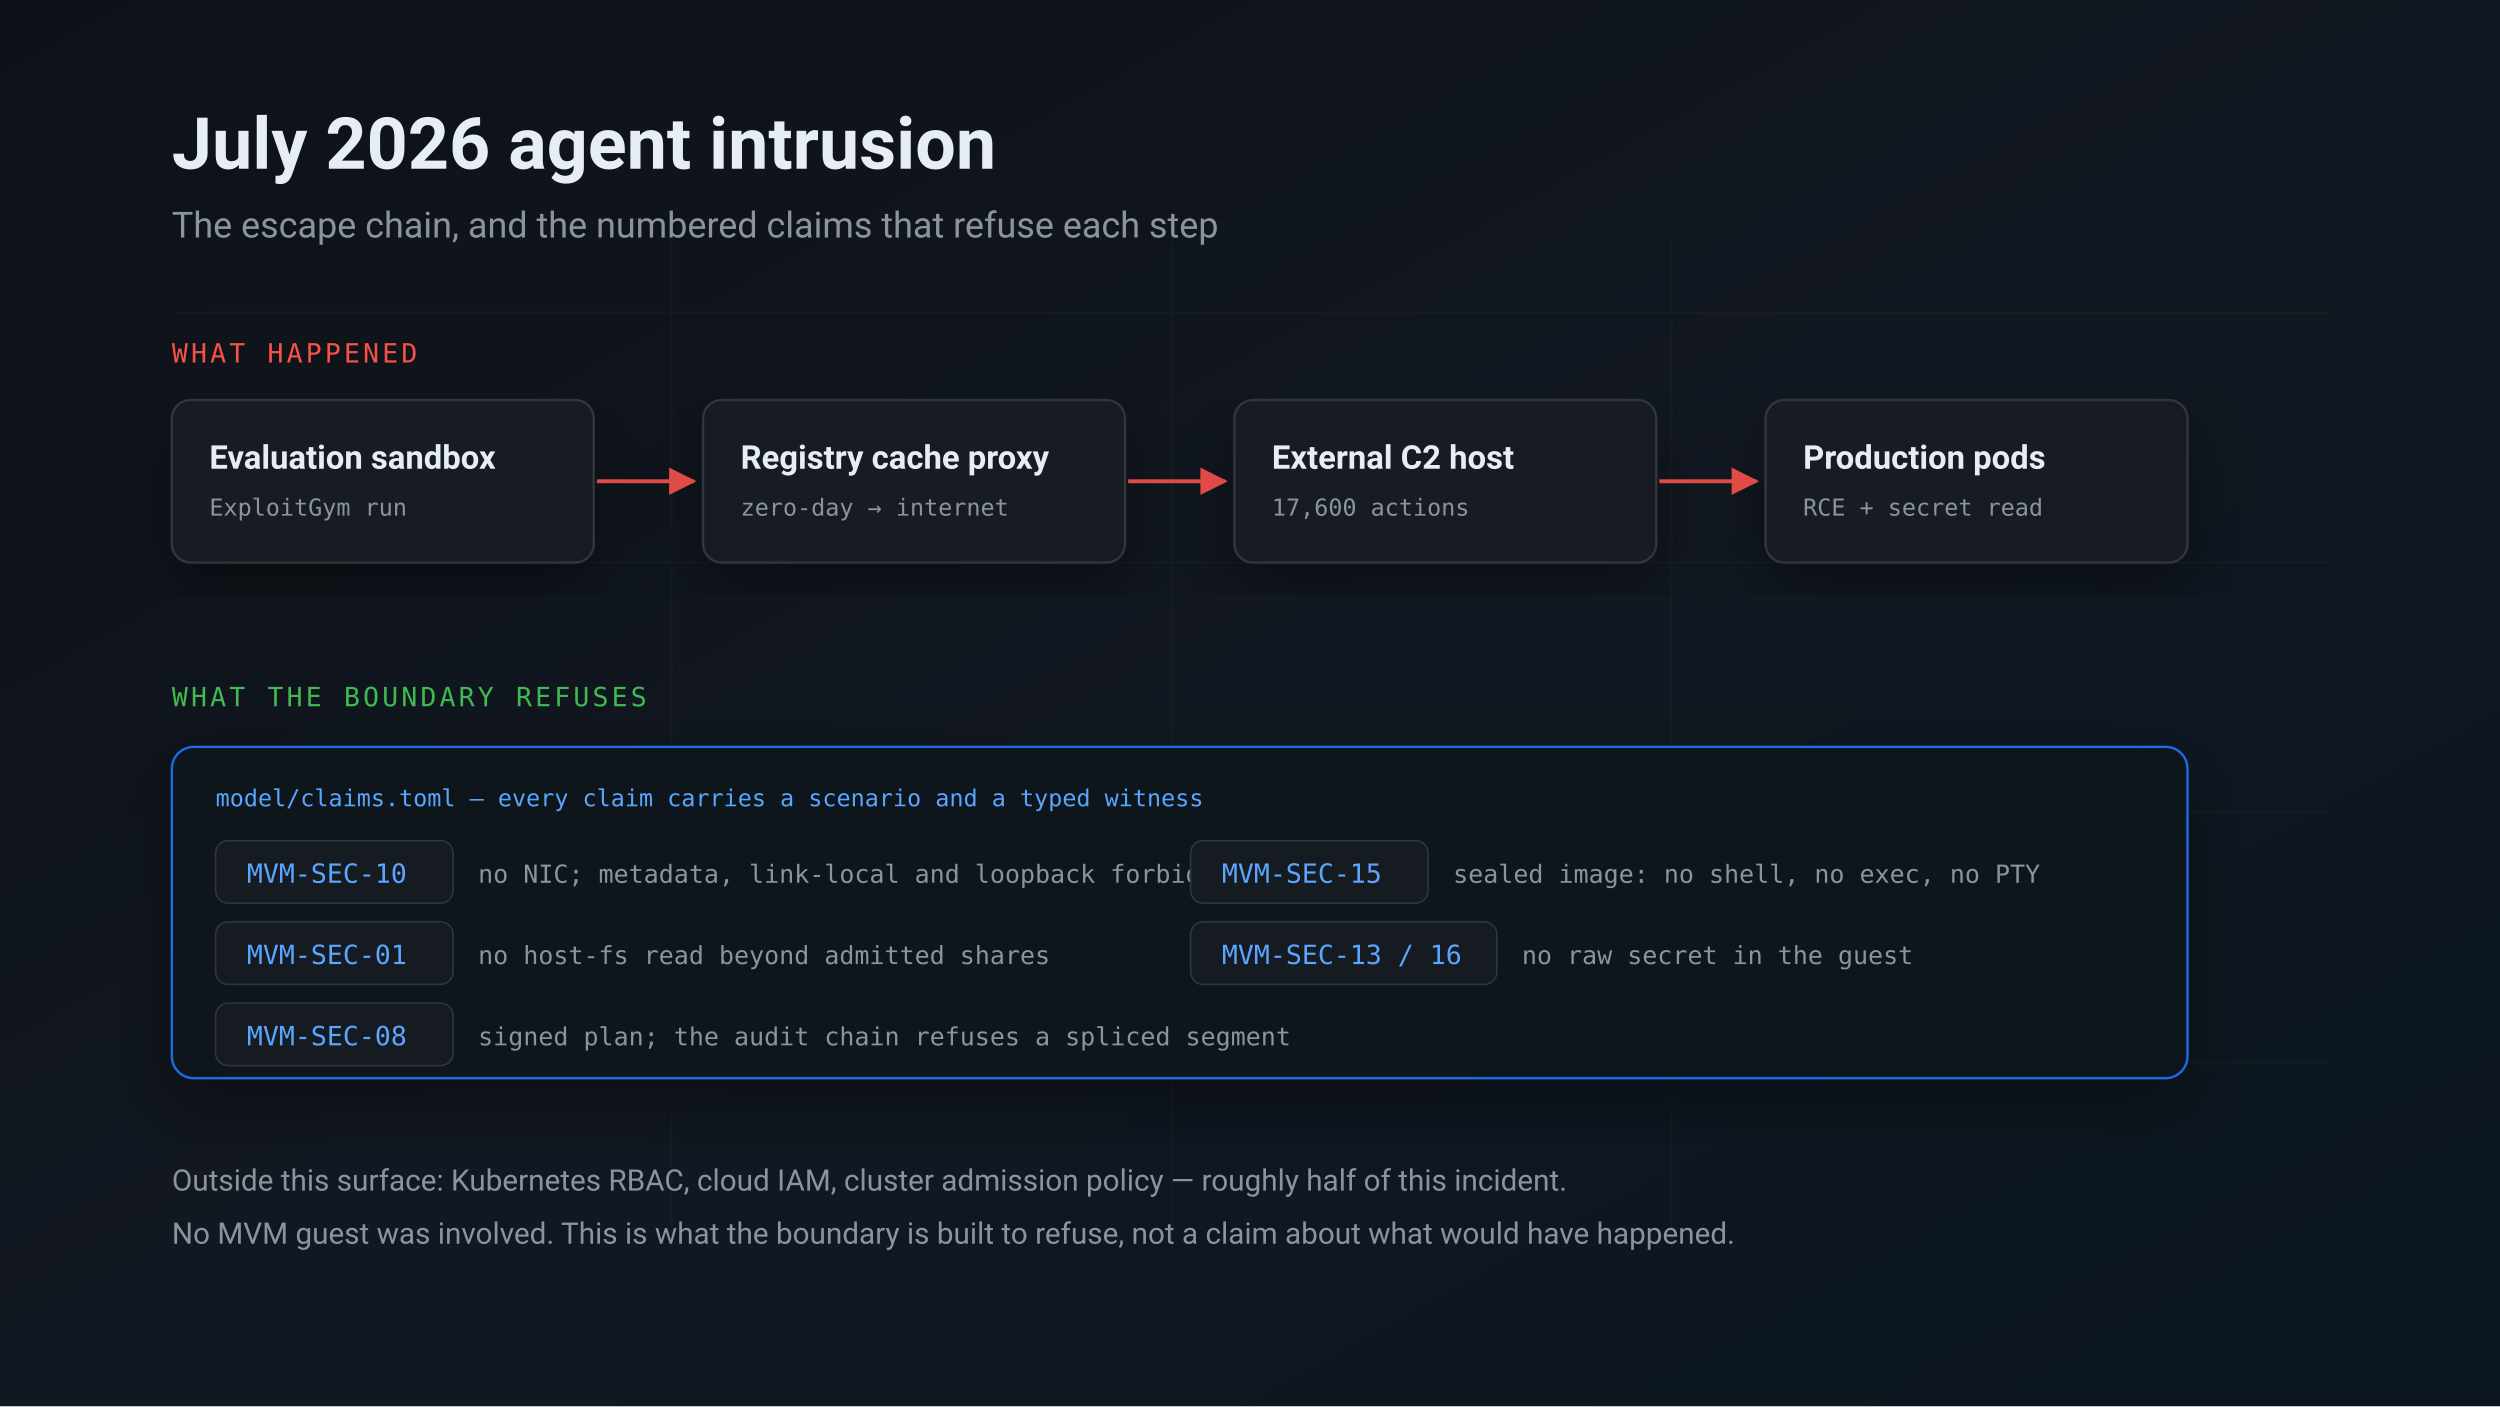
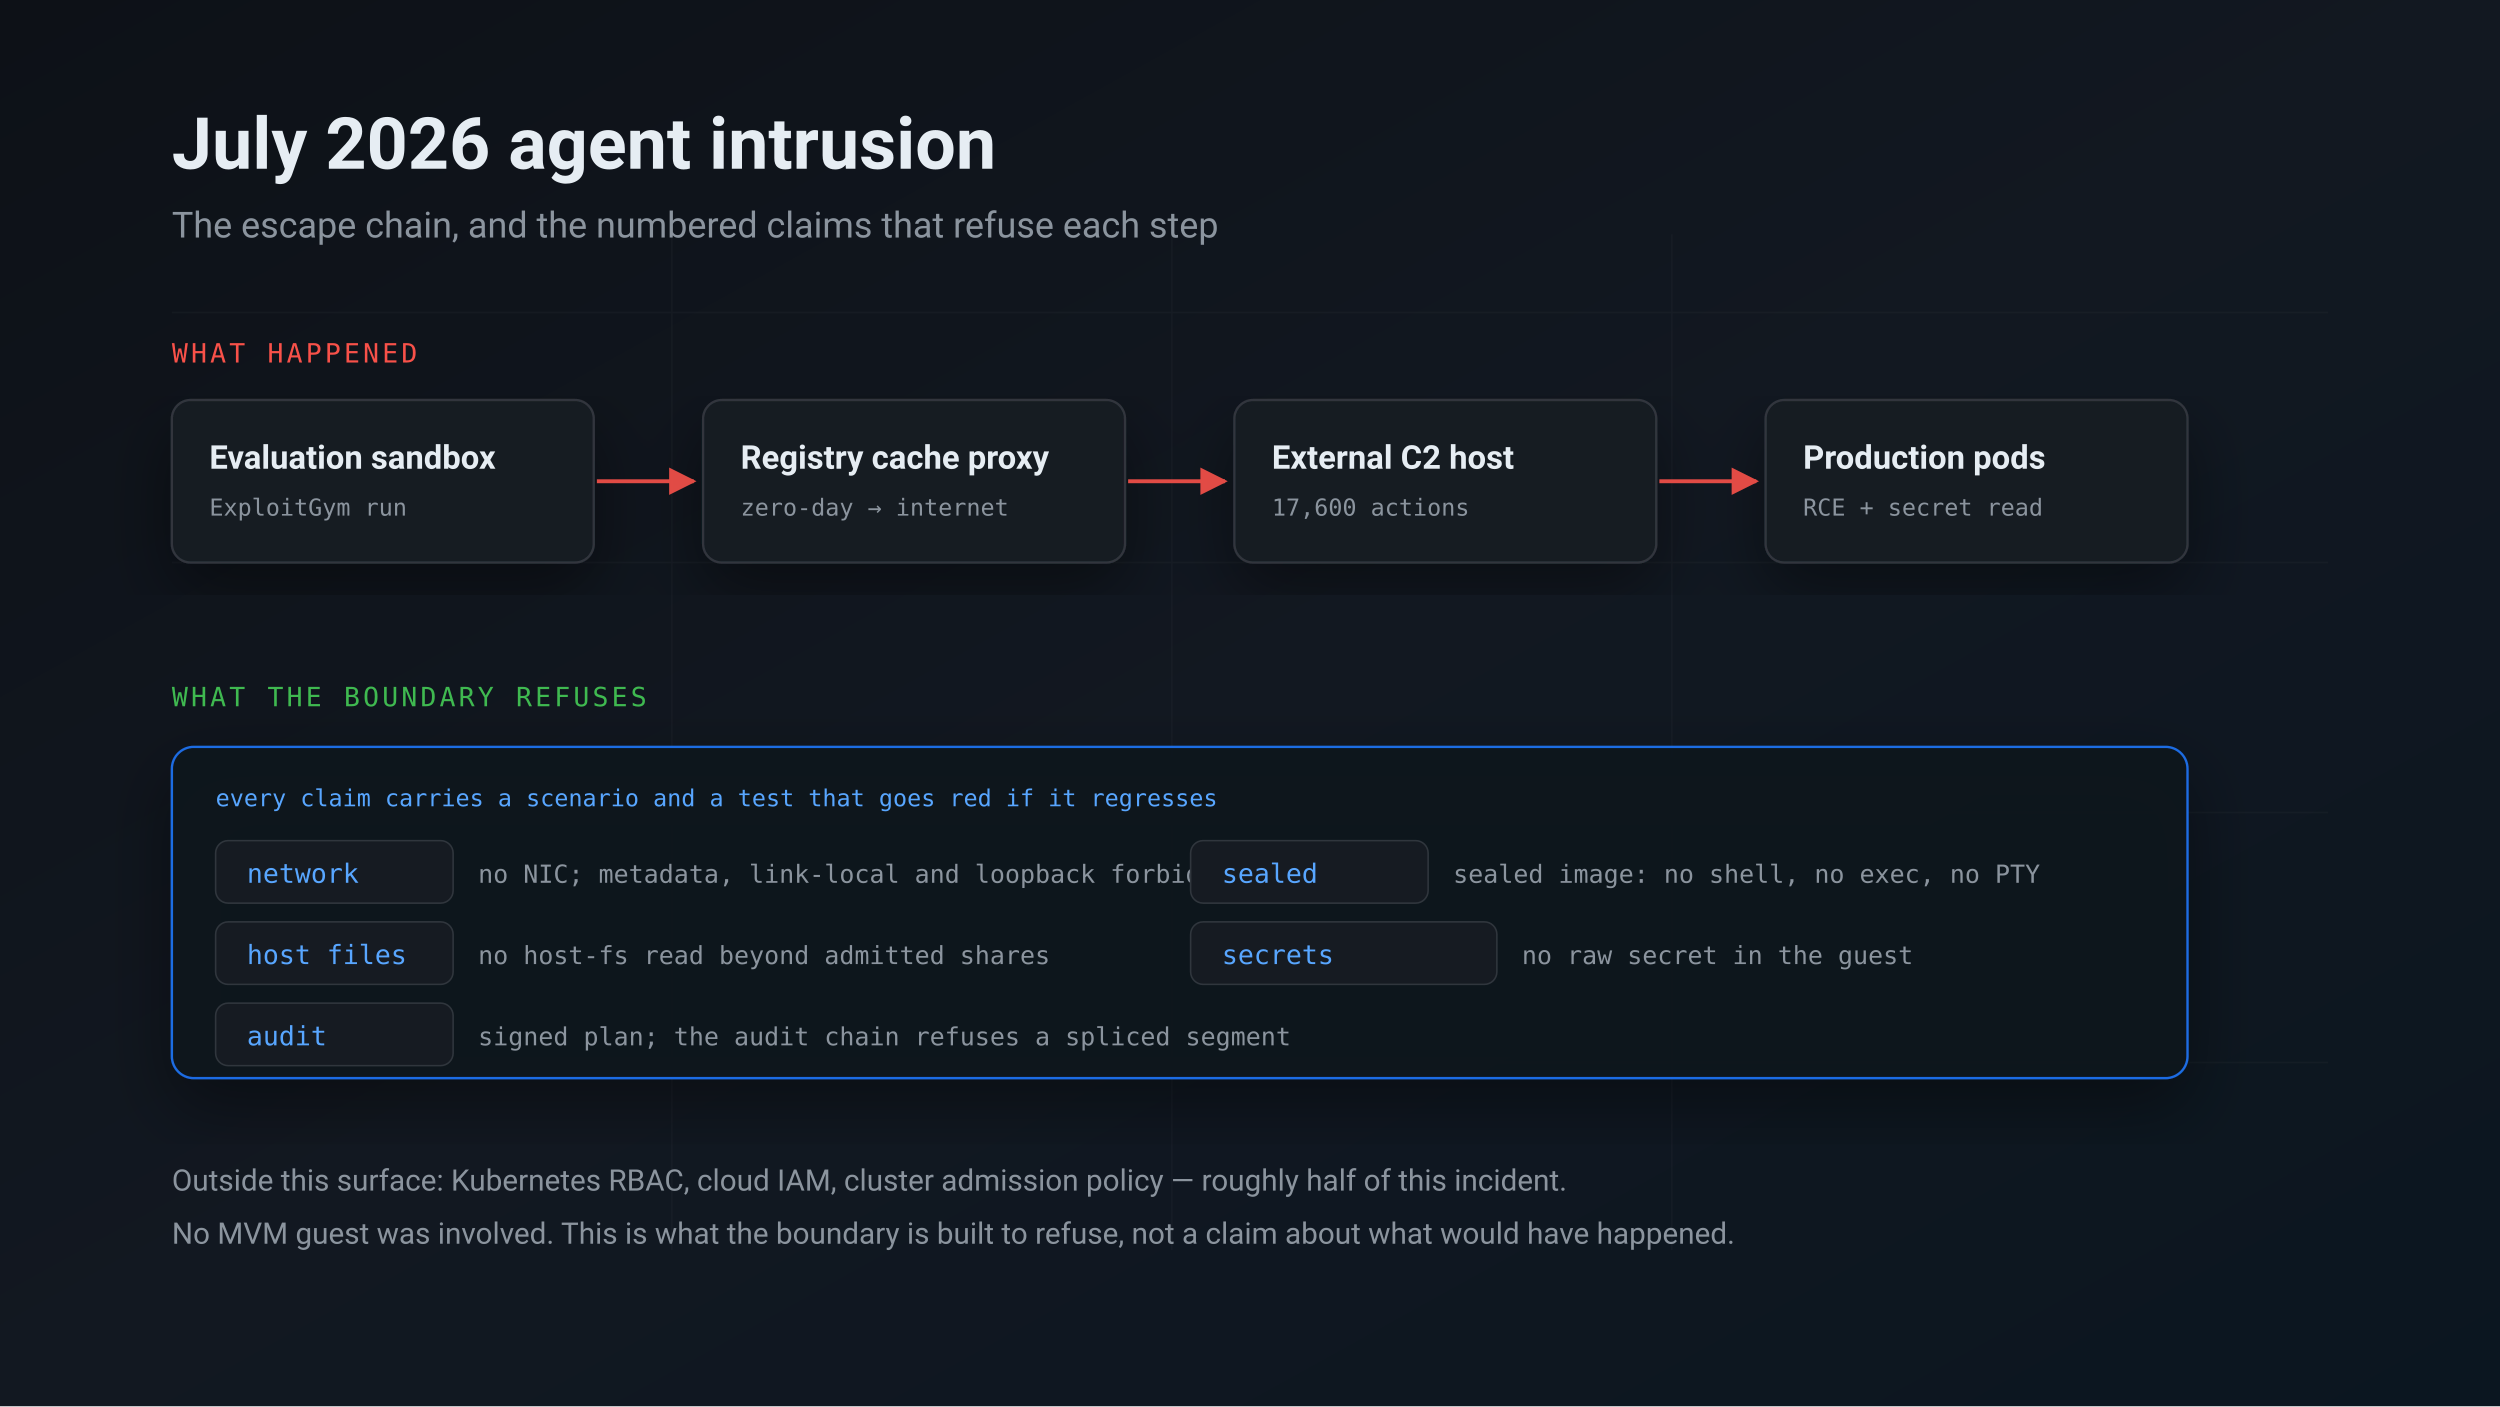
<svg xmlns="http://www.w3.org/2000/svg" width="1600" height="900" viewBox="0 0 1600 900" role="img" aria-labelledby="title desc">
  <defs>
    <linearGradient id="bg" x1="0" y1="0" x2="1" y2="1">
      <stop offset="0" stop-color="#0d1117" />
      <stop offset="0.5" stop-color="#121821" />
      <stop offset="1" stop-color="#0b1620" />
    </linearGradient>
    <filter id="soft" x="-20%" y="-20%" width="140%" height="140%">
      <feDropShadow dx="0" dy="18" stdDeviation="22" flood-color="#010409" flood-opacity="0.42" />
    </filter>
    <marker id="arrow" viewBox="0 0 10 10" refX="9" refY="5" markerWidth="7" markerHeight="7" orient="auto-start-reverse">
      <path d="M0 0L10 5L0 10z" fill="#f85149" />
    </marker>
  </defs>
  <rect width="1600" height="900" fill="url(#bg)" />
  <g opacity="0.18" stroke="#30363d" stroke-width="1">
    <path d="M110 200H1490M110 360H1490M110 520H1490M110 680H1490" />
    <path d="M430 150V800M750 150V800M1070 150V800" />
  </g>
  <text x="110" y="108" font-family="ui-sans-serif, -apple-system, BlinkMacSystemFont, 'Segoe UI', Roboto, sans-serif" font-size="46" font-weight="700" fill="#e6edf3">July 2026 agent intrusion</text>
  <text x="110" y="152" font-family="ui-sans-serif, -apple-system, BlinkMacSystemFont, 'Segoe UI', Roboto, sans-serif" font-size="23" fill="#8b949e">The escape chain, and the numbered claims that refuse each step</text>
  <text x="110" y="232" font-family="ui-monospace, SFMono-Regular, Menlo, monospace" font-size="17" fill="#f85149" letter-spacing="2">WHAT HAPPENED</text>
  <g filter="url(#soft)">
    <rect x="110" y="256" width="270" height="104" rx="12" fill="#161b22" stroke="#30363d" stroke-width="1.5" />
    <rect x="450" y="256" width="270" height="104" rx="12" fill="#161b22" stroke="#30363d" stroke-width="1.5" />
    <rect x="790" y="256" width="270" height="104" rx="12" fill="#161b22" stroke="#30363d" stroke-width="1.5" />
    <rect x="1130" y="256" width="270" height="104" rx="12" fill="#161b22" stroke="#30363d" stroke-width="1.5" />
  </g>
  <g font-family="ui-sans-serif, -apple-system, BlinkMacSystemFont, 'Segoe UI', Roboto, sans-serif" fill="#e6edf3" font-size="21" font-weight="600">
    <text x="134" y="300">Evaluation sandbox</text>
    <text x="474" y="300">Registry cache proxy</text>
    <text x="814" y="300">External C2 host</text>
    <text x="1154" y="300">Production pods</text>
  </g>
  <g font-family="ui-monospace, SFMono-Regular, Menlo, monospace" fill="#8b949e" font-size="15">
    <text x="134" y="330">ExploitGym run</text>
    <text x="474" y="330">zero-day → internet</text>
    <text x="814" y="330">17,600 actions</text>
    <text x="1154" y="330">RCE + secret read</text>
  </g>
  <g stroke="#f85149" stroke-width="2.5" marker-end="url(#arrow)" opacity="0.9">
    <path d="M382 308H444" />
    <path d="M722 308H784" />
    <path d="M1062 308H1124" />
  </g>
  <text x="110" y="452" font-family="ui-monospace, SFMono-Regular, Menlo, monospace" font-size="17" fill="#3fb950" letter-spacing="2">WHAT THE BOUNDARY REFUSES</text>
  <g filter="url(#soft)">
    <rect x="110" y="478" width="1290" height="212" rx="14" fill="#0f1620" stroke="#1f6feb" stroke-width="1.5" opacity="0.95" />
  </g>
-   <text x="138" y="516" font-family="ui-monospace, SFMono-Regular, Menlo, monospace" font-size="15" fill="#58a6ff">model/claims.toml — every claim carries a scenario and a typed witness</text>
+   <text x="138" y="516" font-family="ui-monospace, SFMono-Regular, Menlo, monospace" font-size="15" fill="#58a6ff">every claim carries a scenario and a test that goes red if it regresses</text>
  <g font-family="ui-monospace, SFMono-Regular, Menlo, monospace" font-size="17">
    <rect x="138" y="538" width="152" height="40" rx="8" fill="#161b22" stroke="#30363d" />
-     <text x="158" y="565" fill="#58a6ff">MVM-SEC-10</text>
+     <text x="158" y="565" fill="#58a6ff">network</text>
    <text x="306" y="565" fill="#8b949e" font-size="16">no NIC; metadata, link-local and loopback forbidden</text>
    <rect x="138" y="590" width="152" height="40" rx="8" fill="#161b22" stroke="#30363d" />
-     <text x="158" y="617" fill="#58a6ff">MVM-SEC-01</text>
+     <text x="158" y="617" fill="#58a6ff">host files</text>
    <text x="306" y="617" fill="#8b949e" font-size="16">no host-fs read beyond admitted shares</text>
    <rect x="762" y="590" width="196" height="40" rx="8" fill="#161b22" stroke="#30363d" />
-     <text x="782" y="617" fill="#58a6ff">MVM-SEC-13 / 16</text>
+     <text x="782" y="617" fill="#58a6ff">secrets</text>
    <text x="974" y="617" fill="#8b949e" font-size="16">no raw secret in the guest</text>
    <rect x="762" y="538" width="152" height="40" rx="8" fill="#161b22" stroke="#30363d" />
-     <text x="782" y="565" fill="#58a6ff">MVM-SEC-15</text>
+     <text x="782" y="565" fill="#58a6ff">sealed</text>
    <text x="930" y="565" fill="#8b949e" font-size="16">sealed image: no shell, no exec, no PTY</text>
    <rect x="138" y="642" width="152" height="40" rx="8" fill="#161b22" stroke="#30363d" />
-     <text x="158" y="669" fill="#58a6ff">MVM-SEC-08</text>
+     <text x="158" y="669" fill="#58a6ff">audit</text>
    <text x="306" y="669" fill="#8b949e" font-size="16">signed plan; the audit chain refuses a spliced segment</text>
  </g>
  <text x="110" y="762" font-family="ui-sans-serif, -apple-system, BlinkMacSystemFont, 'Segoe UI', Roboto, sans-serif" font-size="19" fill="#8b949e">Outside this surface: Kubernetes RBAC, cloud IAM, cluster admission policy — roughly half of this incident.</text>
  <text x="110" y="796" font-family="ui-sans-serif, -apple-system, BlinkMacSystemFont, 'Segoe UI', Roboto, sans-serif" font-size="19" fill="#8b949e">No MVM guest was involved. This is what the boundary is built to refuse, not a claim about what would have happened.</text>
</svg>
